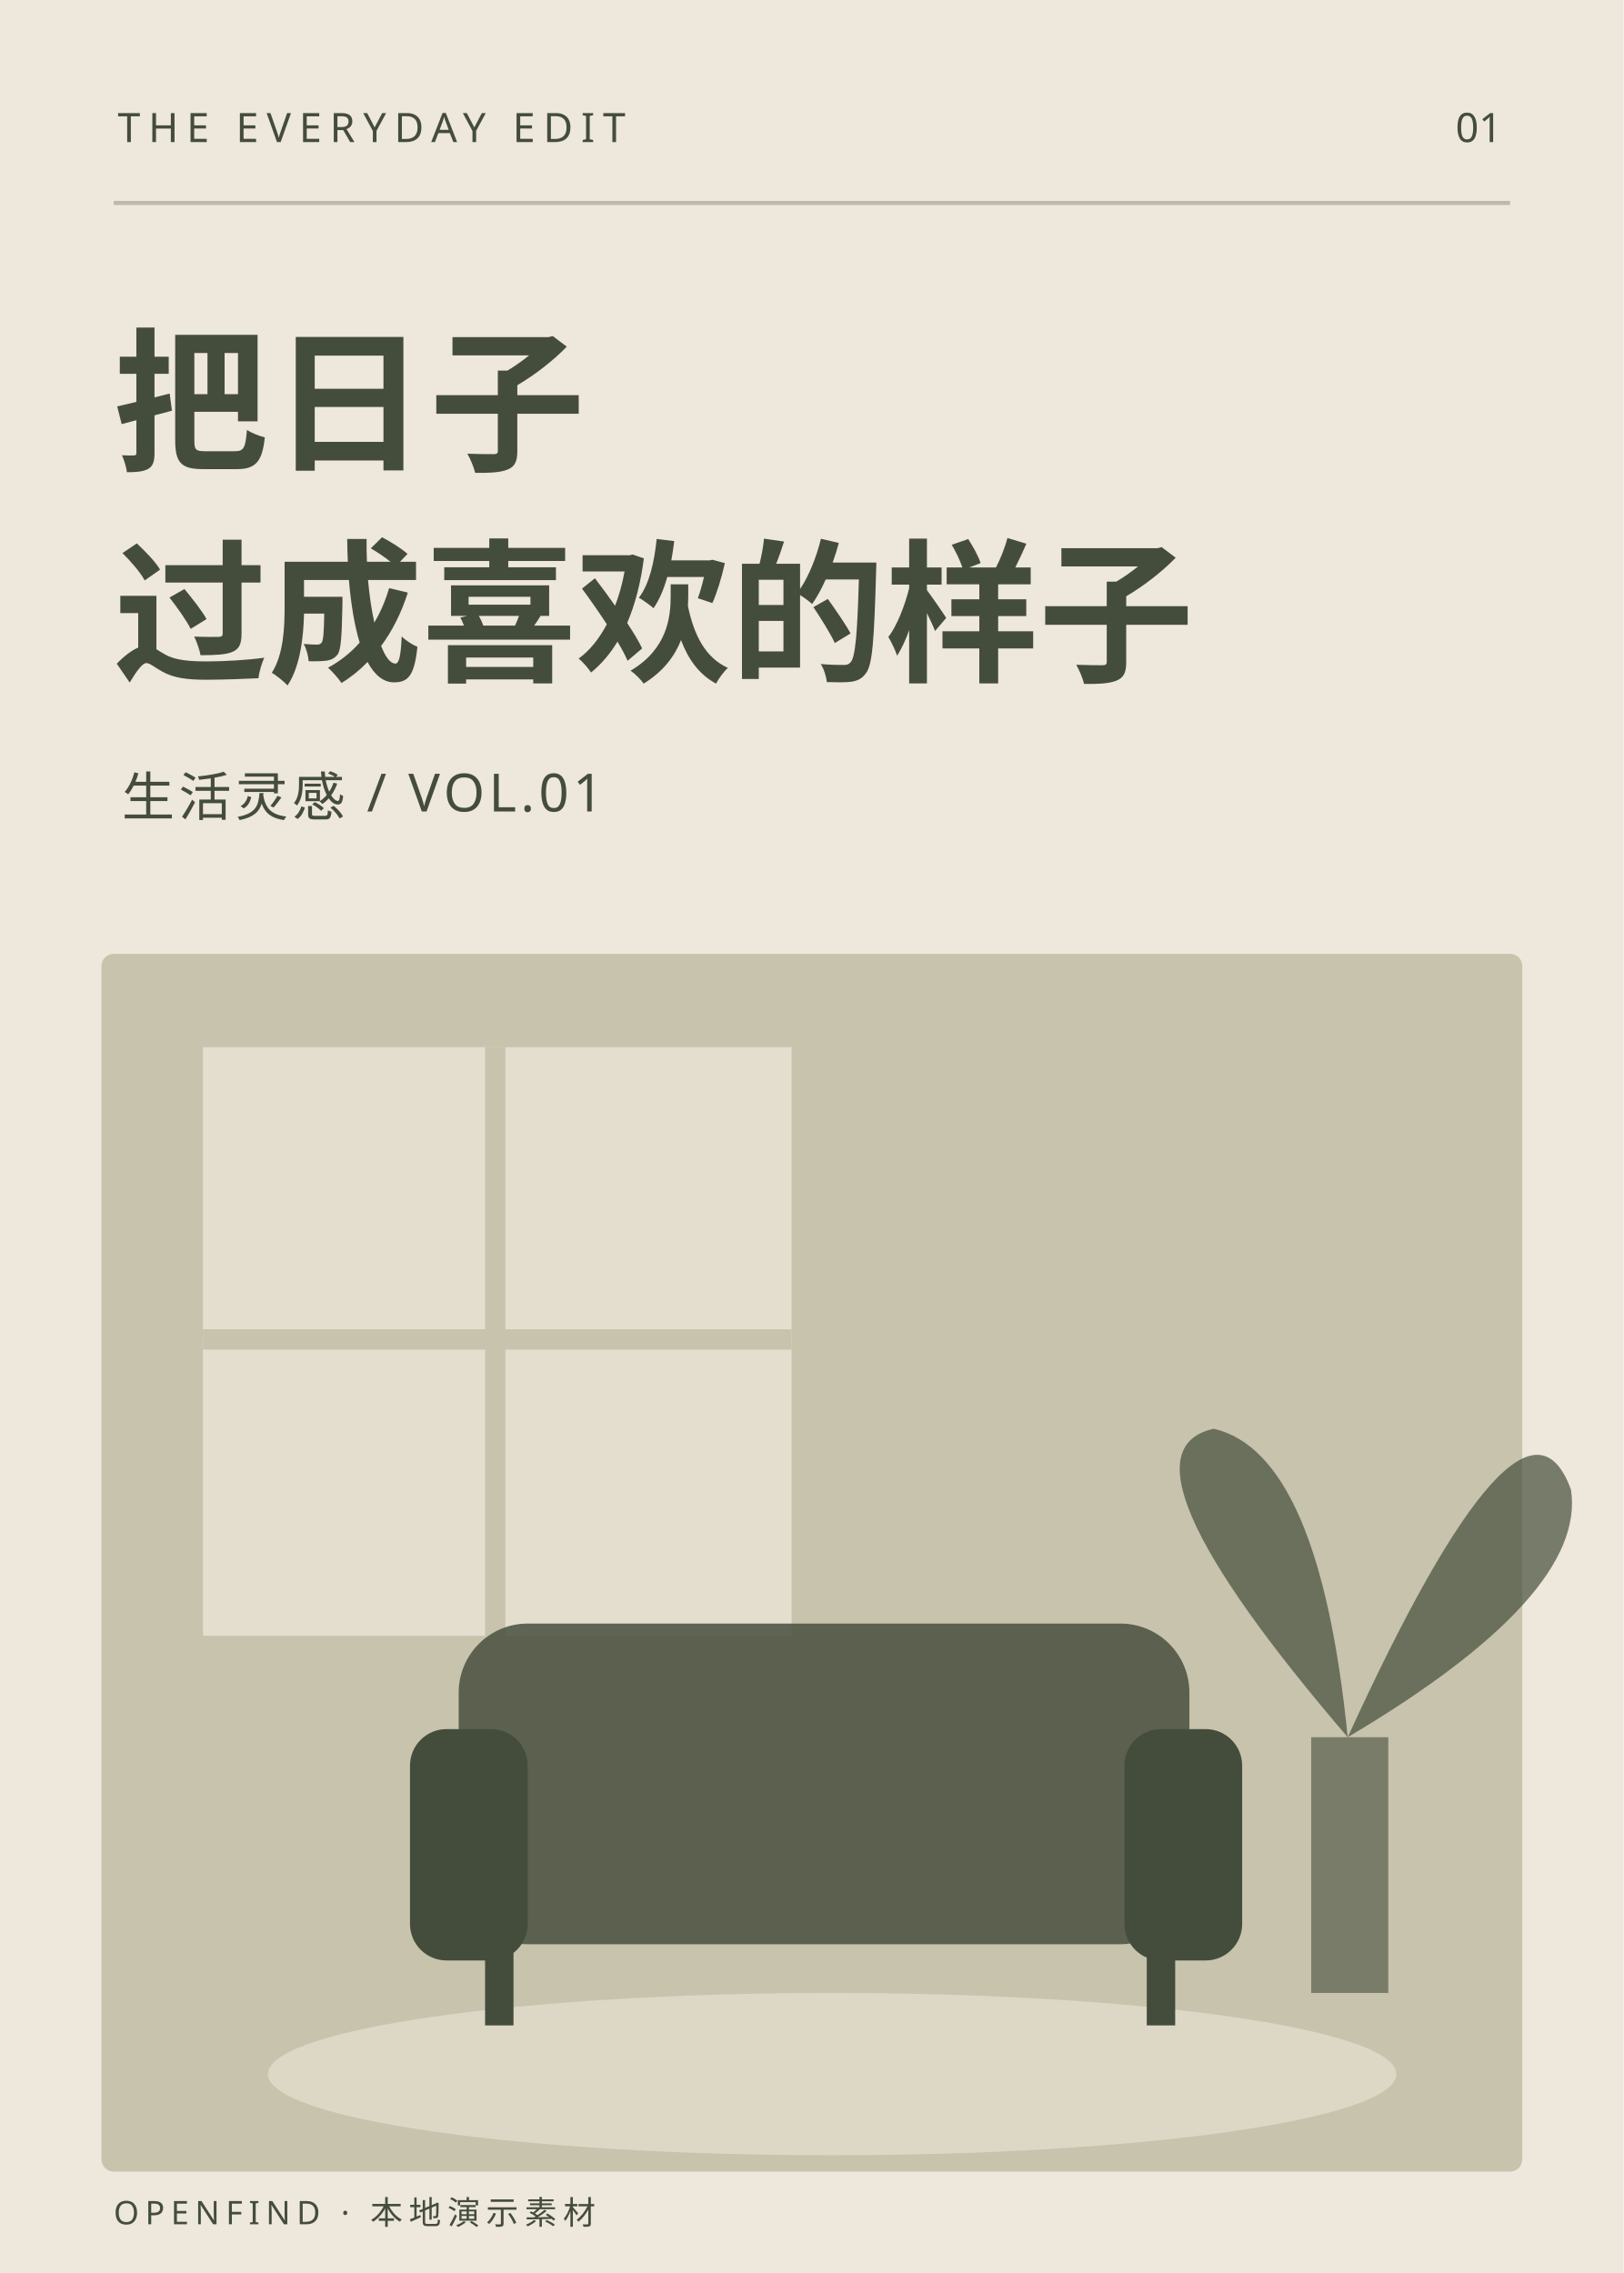
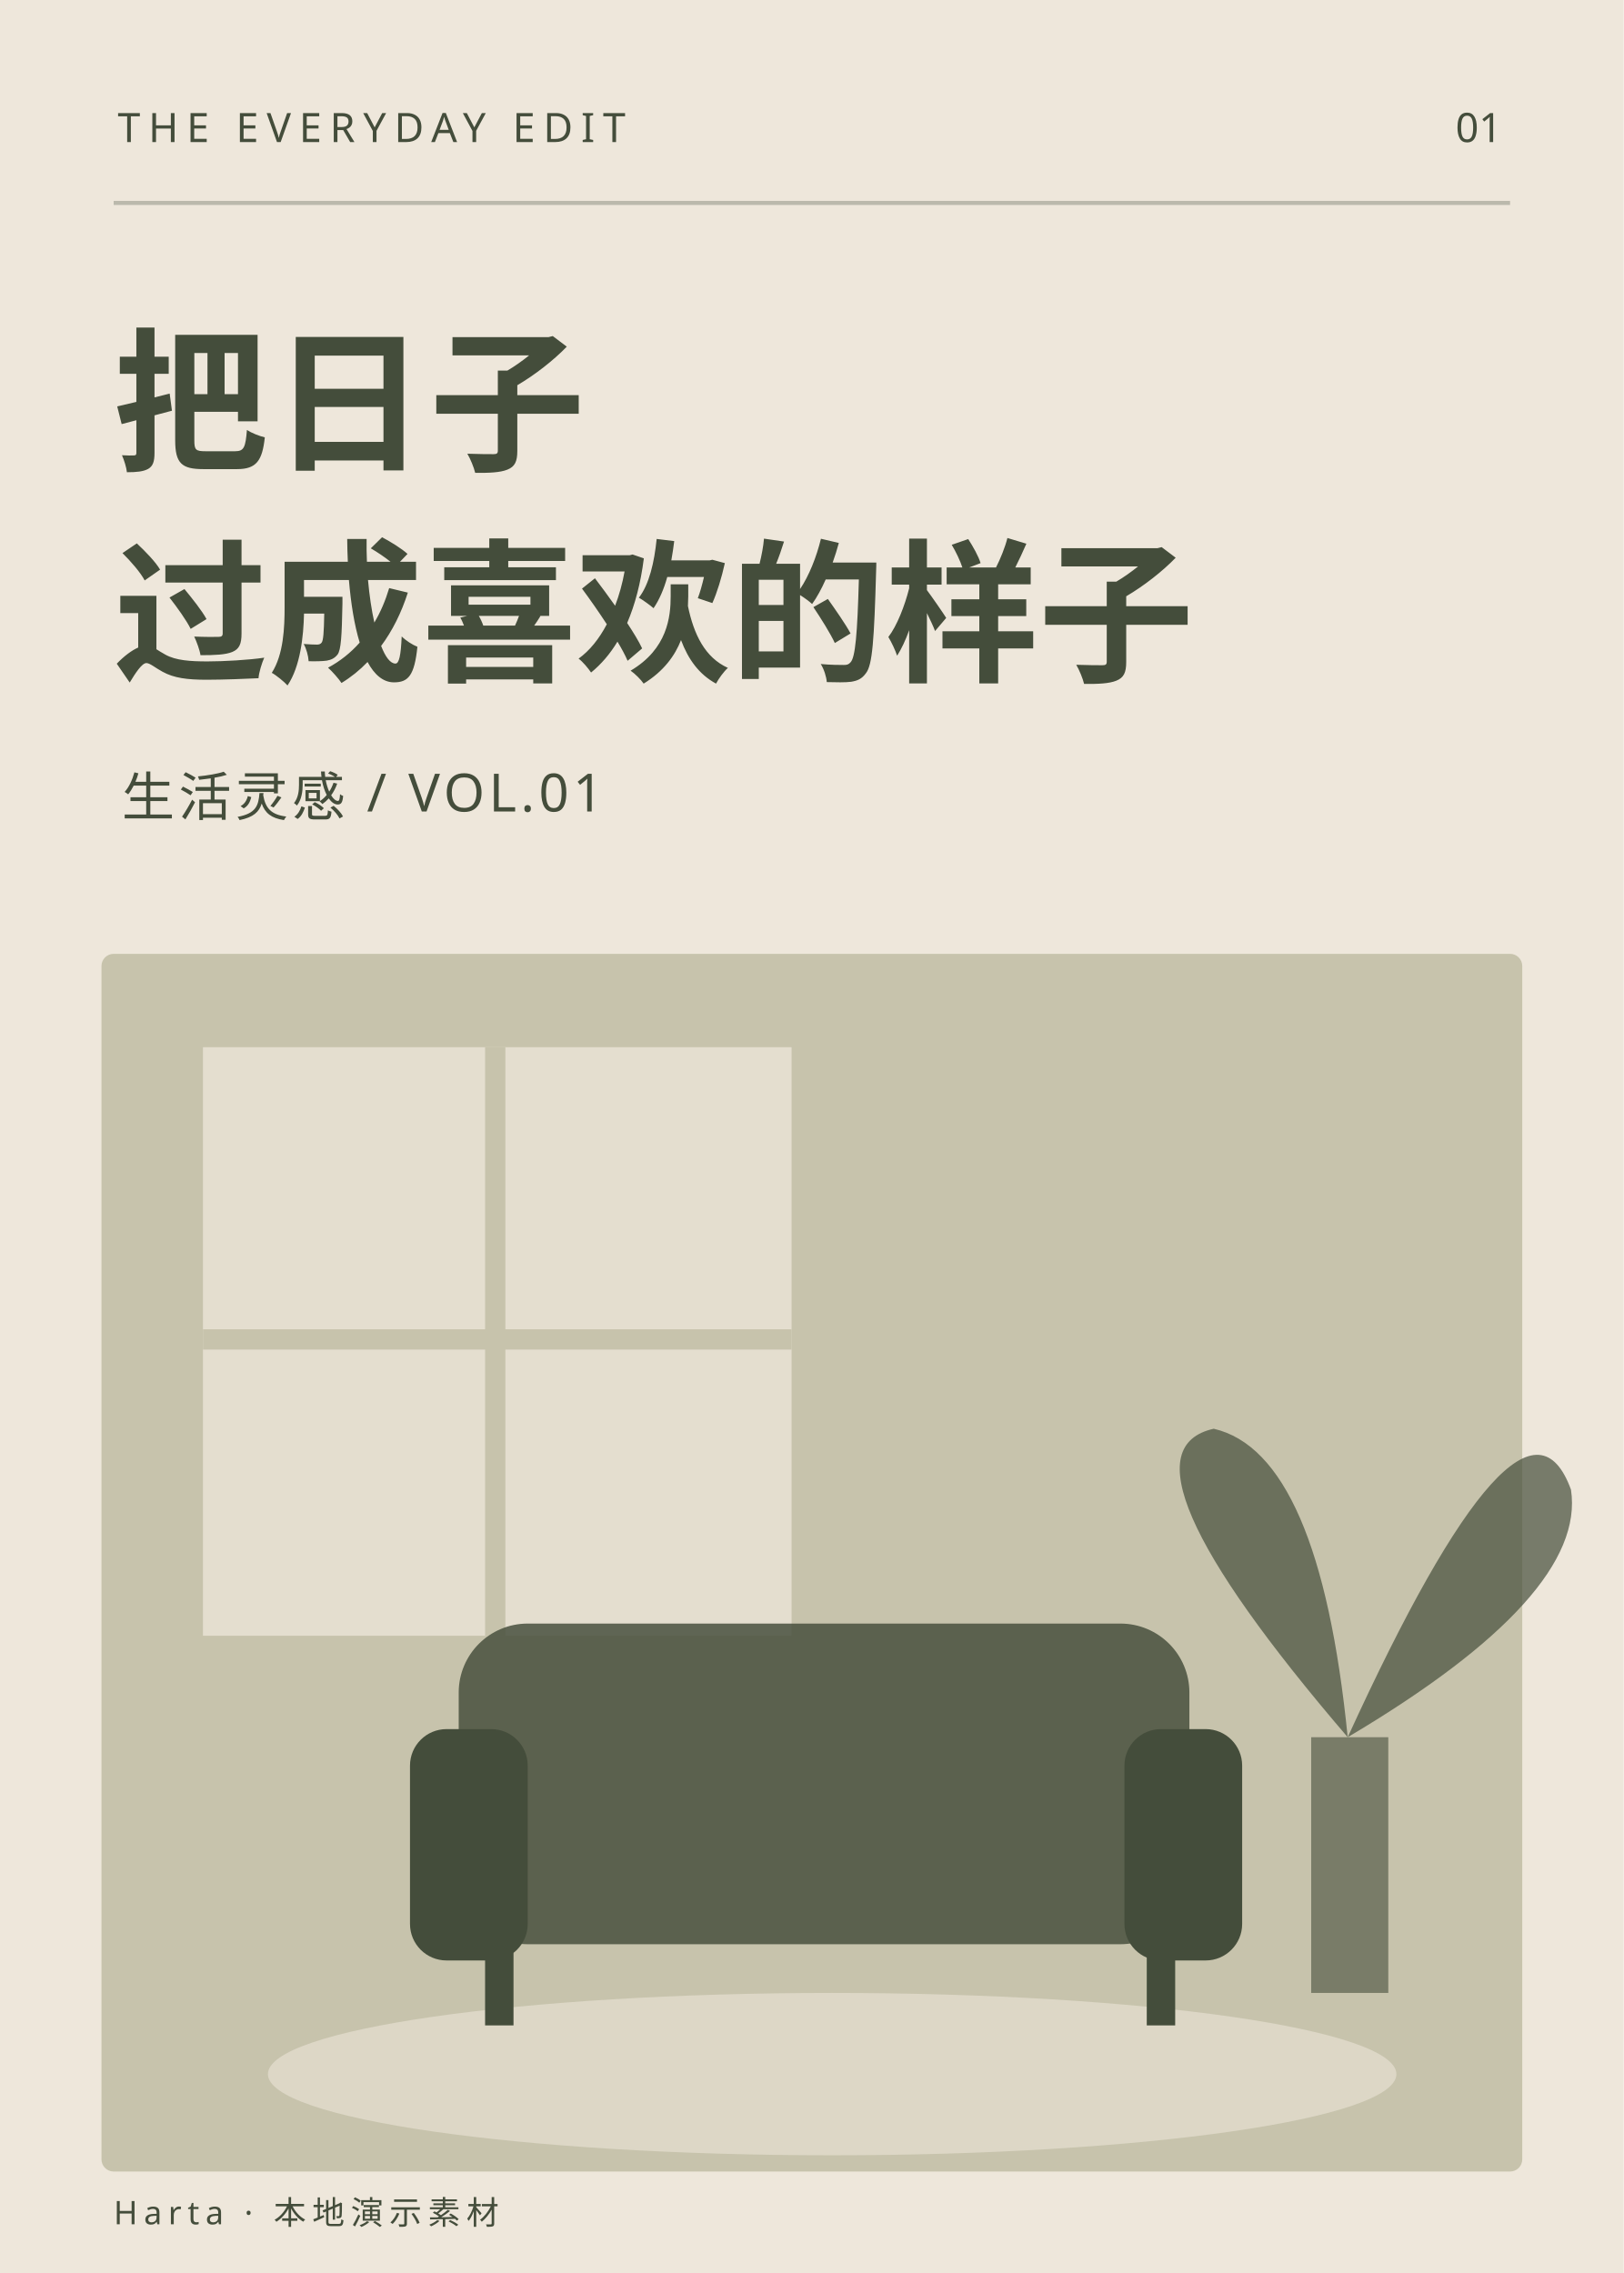
<svg xmlns="http://www.w3.org/2000/svg" width="400" height="560" viewBox="0 0 400 560">
  <rect width="400" height="560" fill="#eee7db" />
  <g font-family="PingFang SC,Noto Sans SC,Microsoft YaHei,sans-serif" fill="#444d3b">
    <text x="29" y="35" font-size="10" letter-spacing="2">THE EVERYDAY EDIT</text>
    <text x="370" y="35" text-anchor="end" font-size="10">01</text>
    <path d="M28 50h344" stroke="#444d3b" opacity=".3" />
    <text x="28" y="113" font-size="38" font-weight="650" letter-spacing="1">把日子</text>
    <text x="28" y="165" font-size="38" font-weight="650">过成喜欢的样子</text>
    <text x="30" y="201" font-size="13" letter-spacing="1">生活灵感 / VOL.01</text>
    <rect x="25" y="235" width="350" height="300" rx="3" fill="#c7c3ac" />
    <rect x="50" y="258" width="145" height="145" fill="#eee7db" opacity=".75" />
    <path d="M122 258v145M50 330h145" stroke="#c7c3ac" stroke-width="5" />
    <ellipse cx="205" cy="511" rx="139" ry="20" fill="#eee7db" opacity=".55" />
    <rect x="113" y="400" width="180" height="79" rx="17" fill="#444d3b" opacity=".83" />
    <rect x="101" y="426" width="29" height="57" rx="9" fill="#444d3b" />
    <rect x="277" y="426" width="29" height="57" rx="9" fill="#444d3b" />
    <path d="M123 481v18m163-18v18" stroke="#444d3b" stroke-width="7" />
    <rect x="323" y="428" width="19" height="63" fill="#444d3b" opacity=".6" />
    <path d="M332 428q-60-70-33-76 26 6 33 76M332 428q43-94 55-61 4 26-55 61" fill="#444d3b" opacity=".7" />
    <rect x="25" y="536" width="180" height="16" fill="#eee7db" />
-     <text x="28" y="548" font-size="8" letter-spacing="1.5">OPENFIND · 本地演示素材</text>
+     <text x="28" y="548" font-size="8" letter-spacing="1.5">Harta · 本地演示素材</text>
  </g>
</svg>
